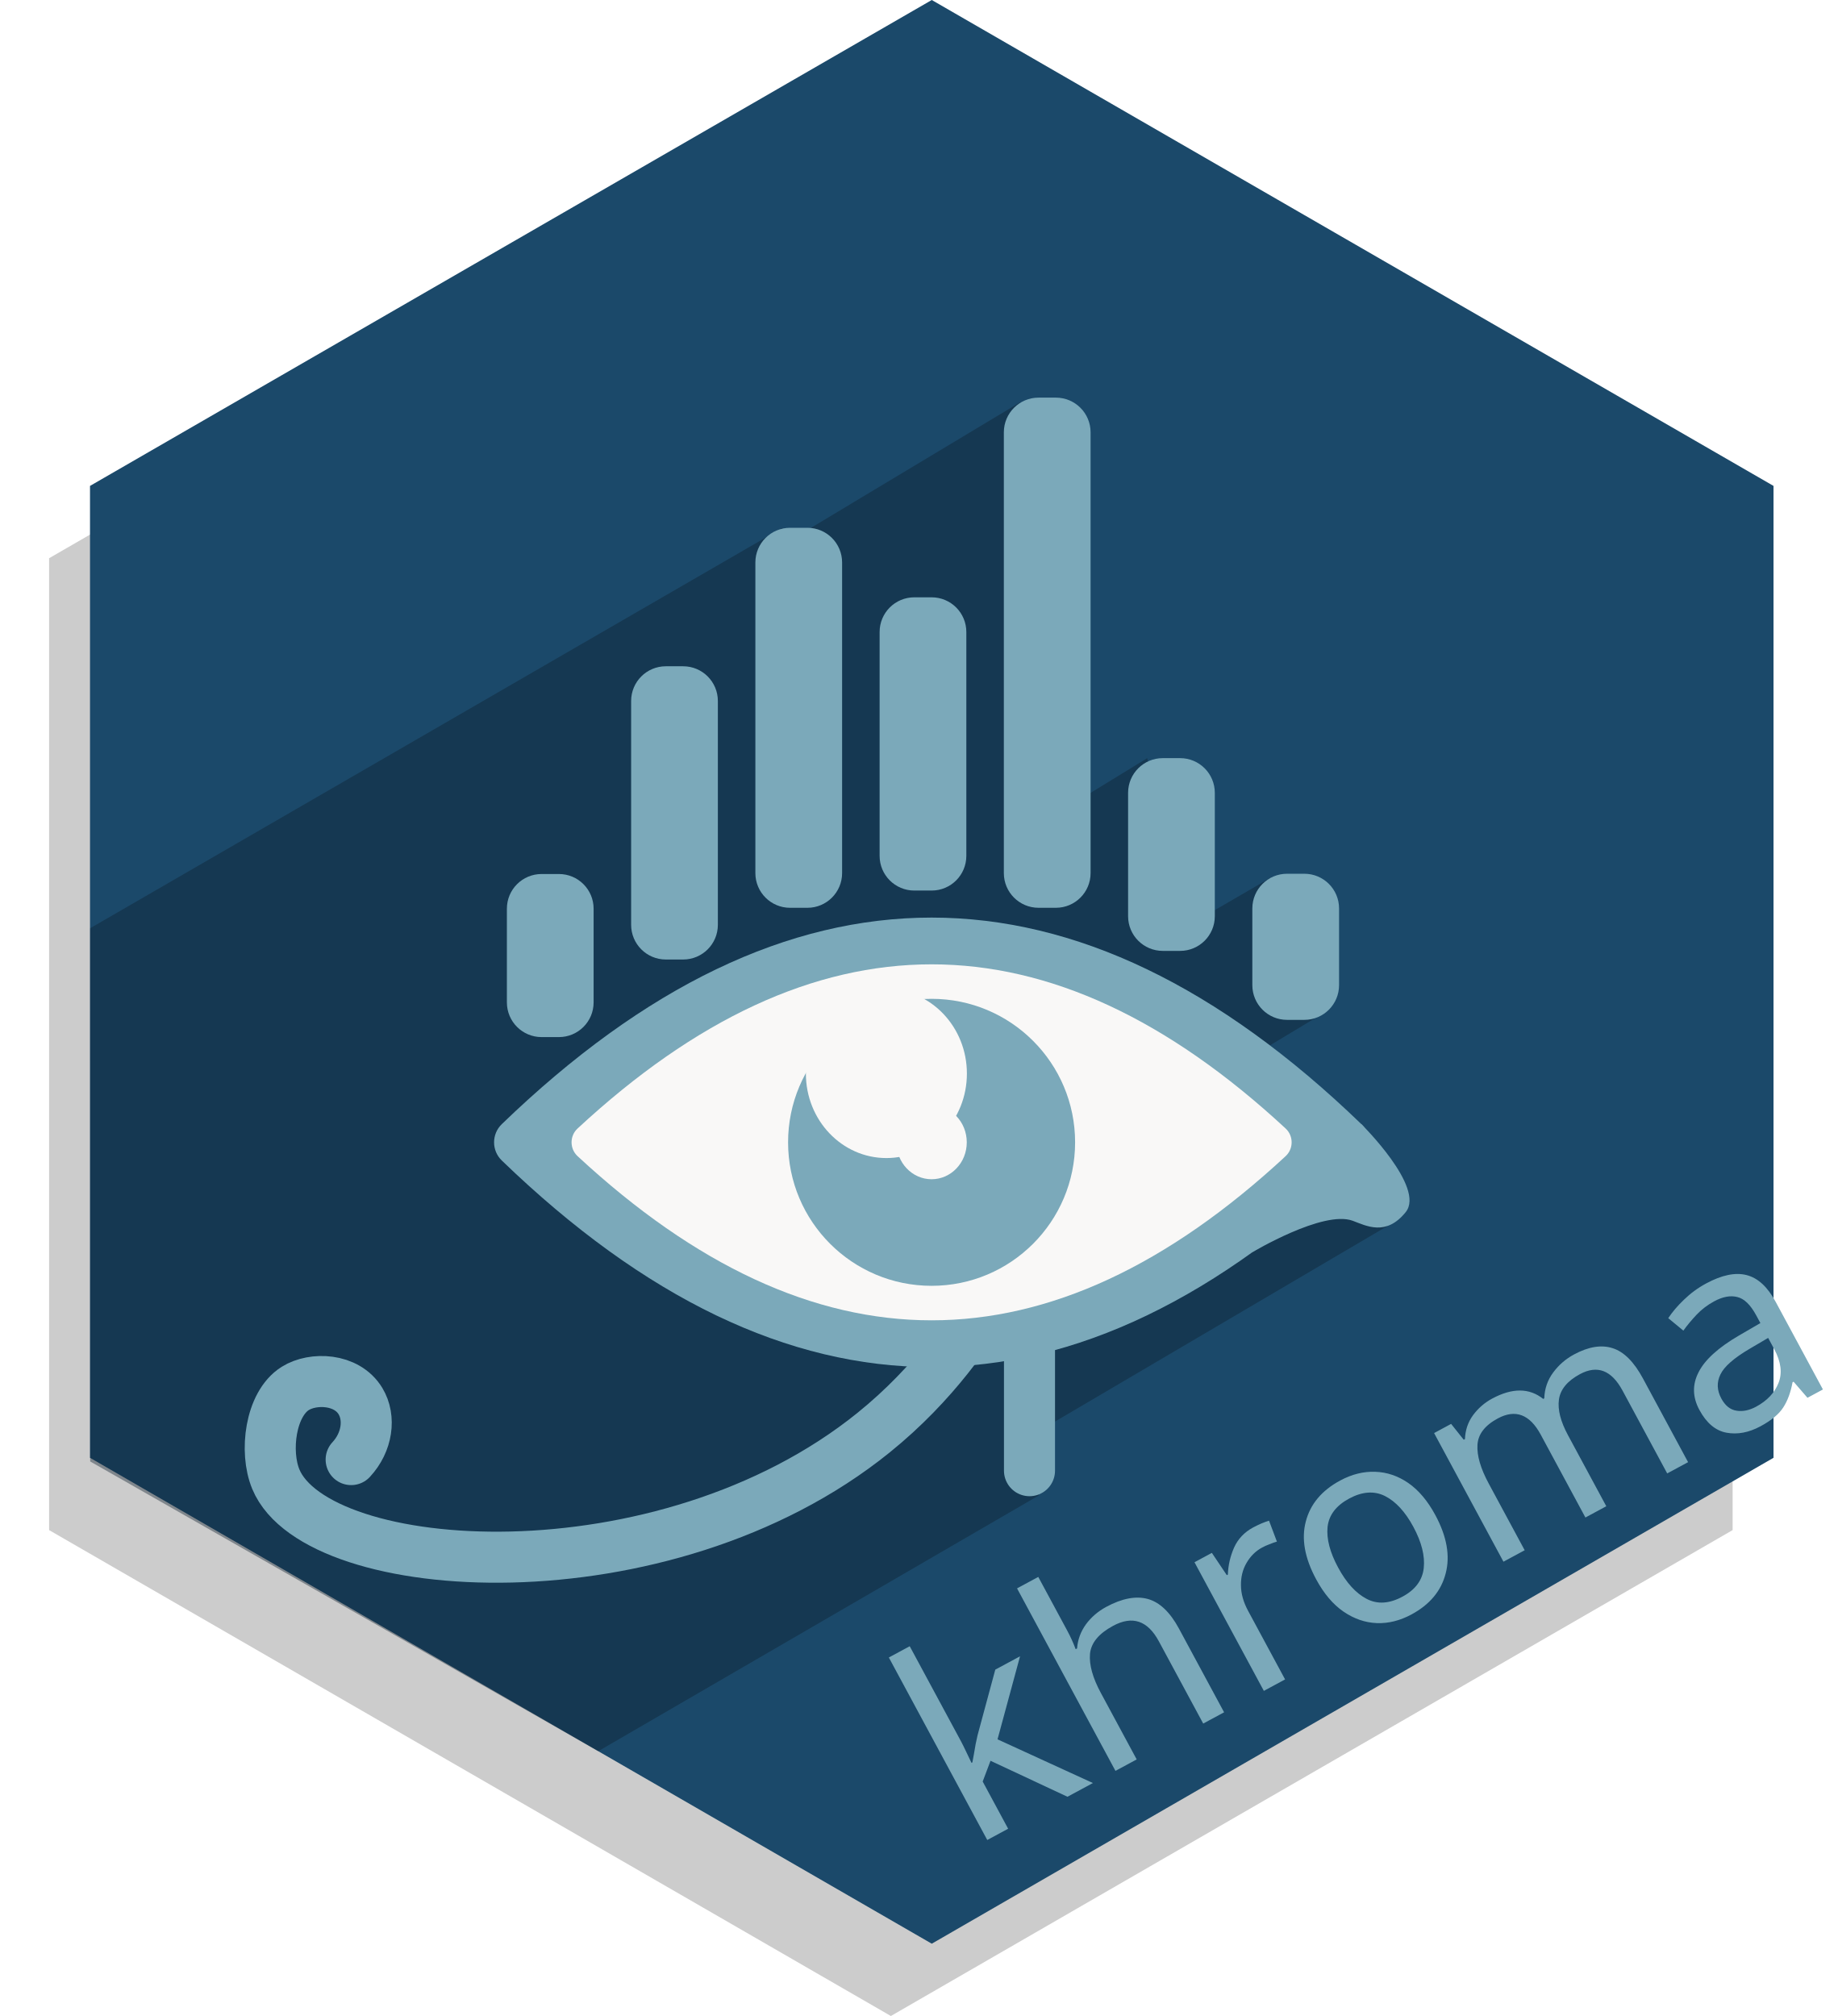
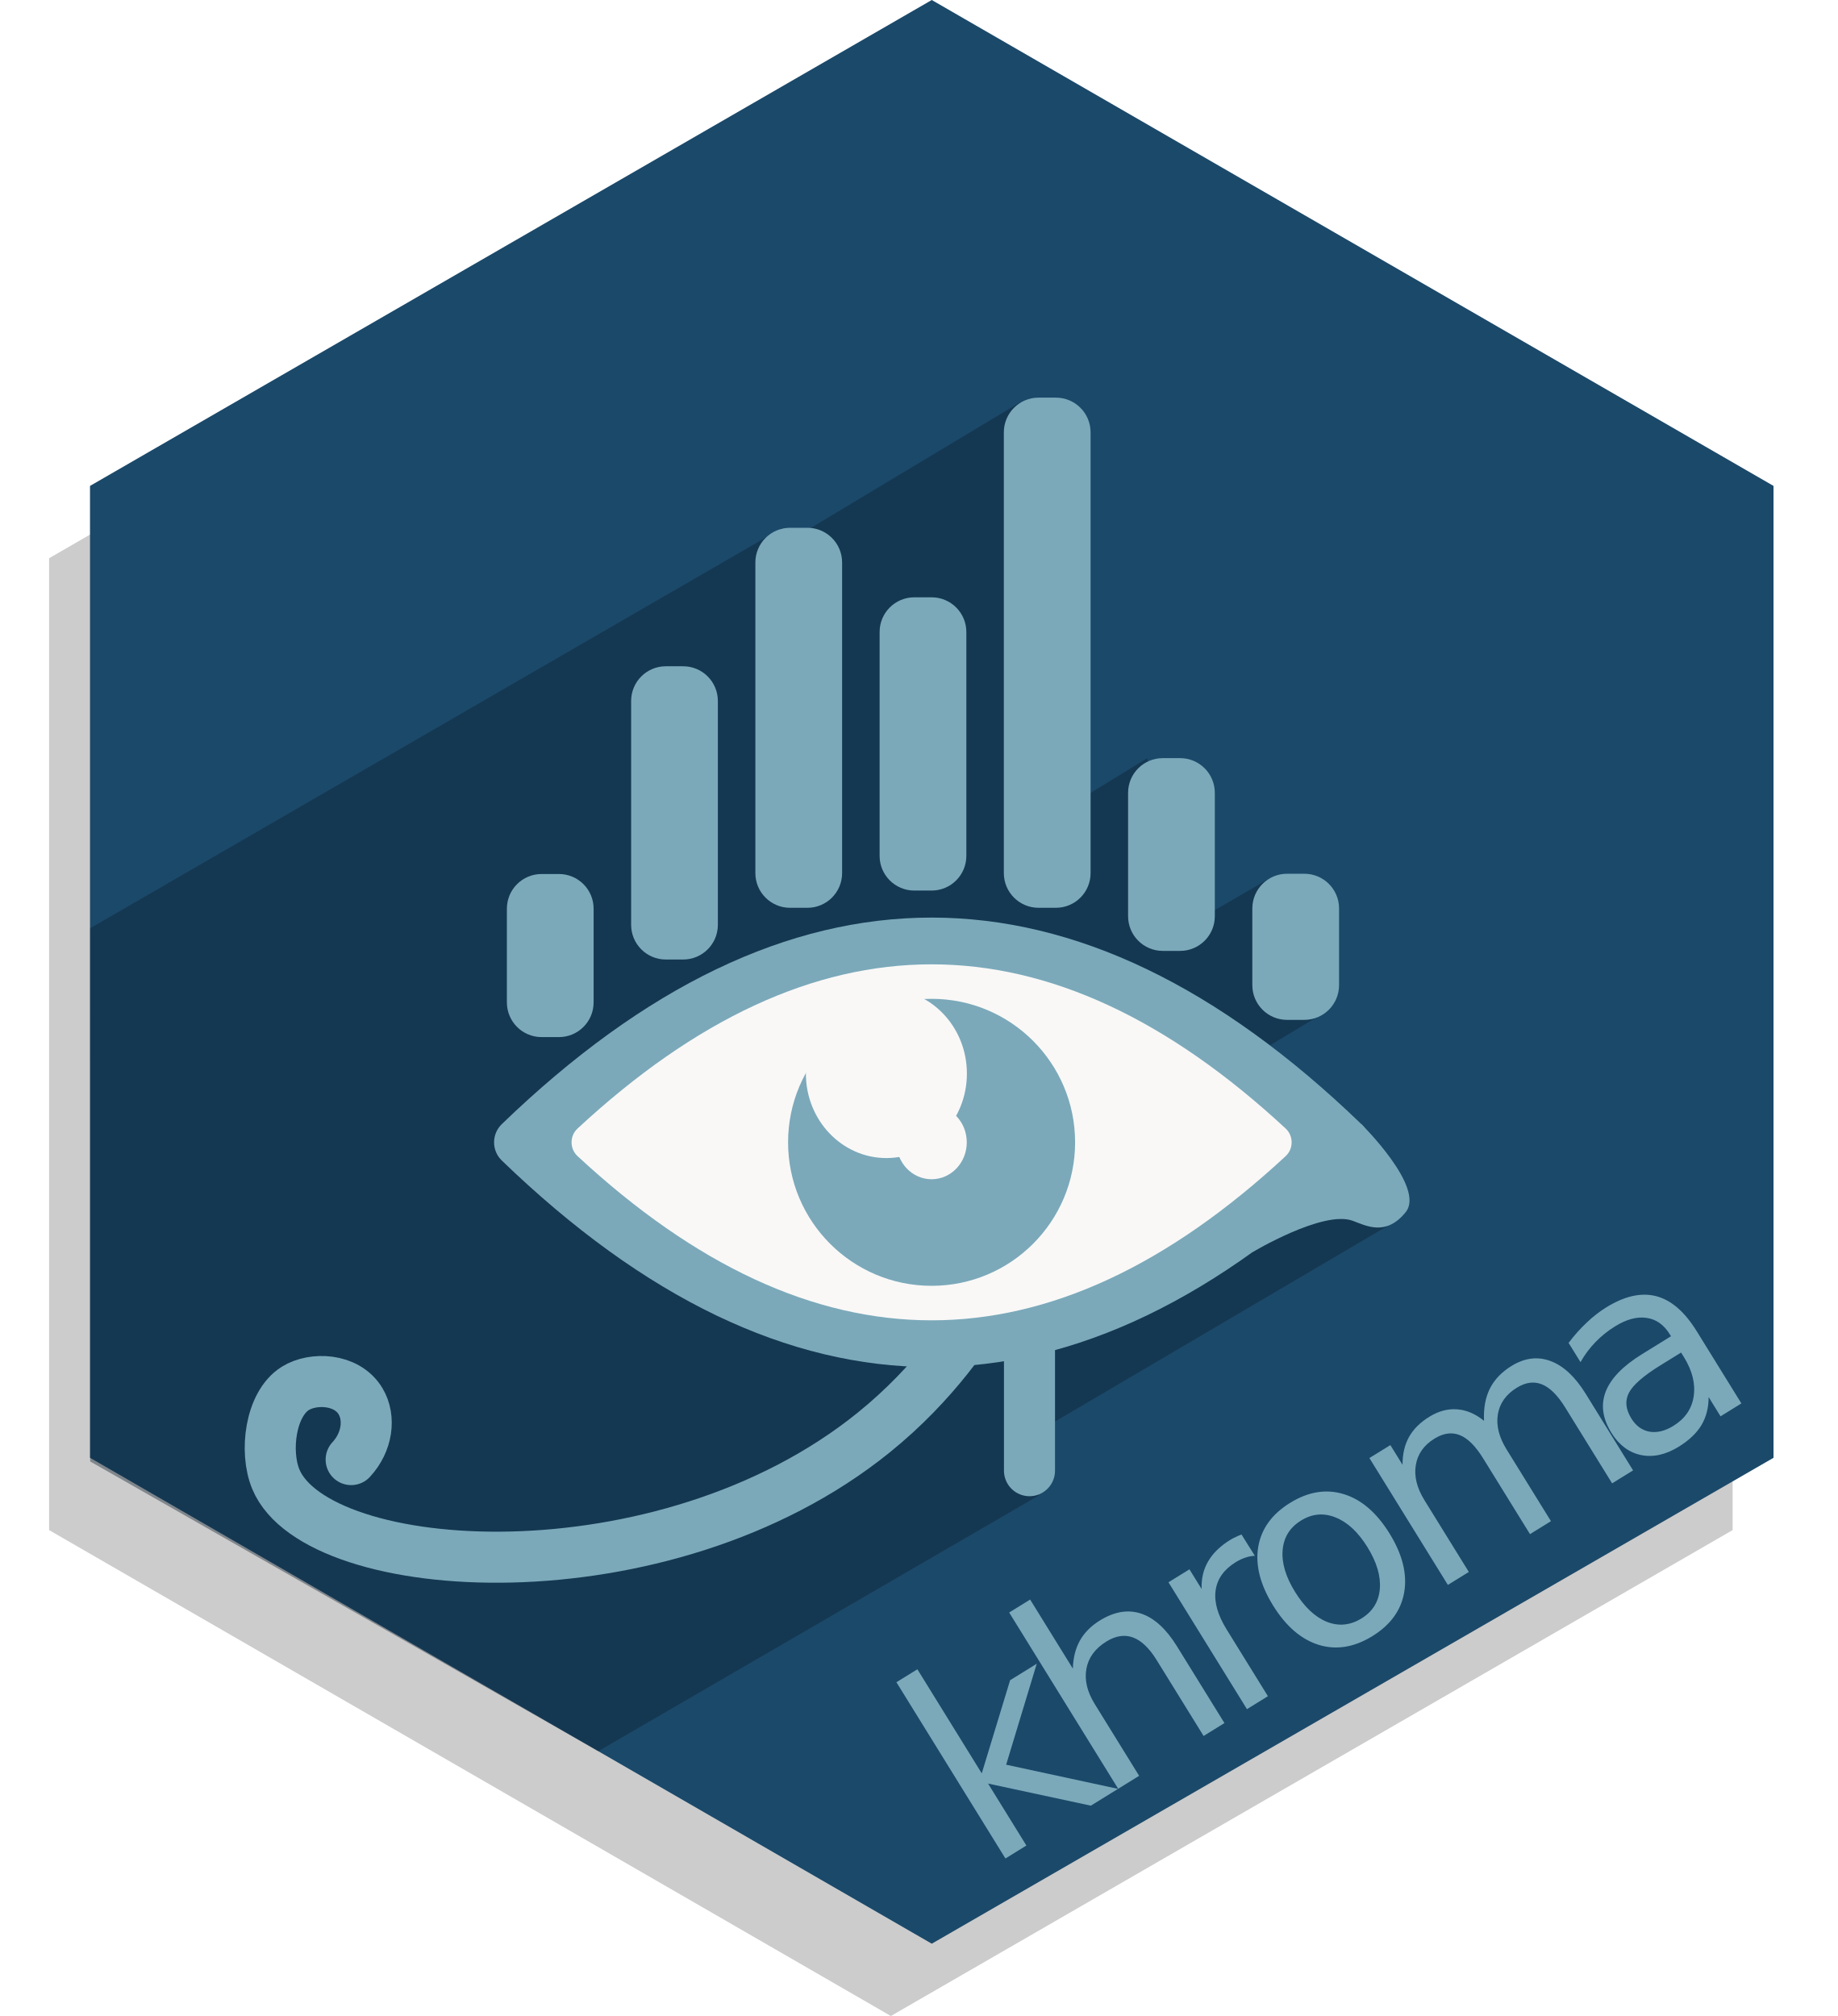
- <svg xmlns="http://www.w3.org/2000/svg" version="1.1" id="svg2" xml:space="preserve" width="192" height="210.667" viewBox="0 0 192 210.667">
+ <svg xmlns="http://www.w3.org/2000/svg" viewBox="0 0 192 210.667" height="210.667" width="192" xml:space="preserve" id="svg2" version="1.1">
  <defs id="defs6">
-     <clipPath clipPathUnits="userSpaceOnUse" id="clipPath26">
-       <path d="M 0,158 H 144 V 0 H 0 Z" id="path24" />
+     <clipPath id="clipPath26" clipPathUnits="userSpaceOnUse">
+       <path id="path24" d="M 0,158 H 144 V 0 H 0 Z" />
    </clipPath>
-     <clipPath clipPathUnits="userSpaceOnUse" id="clipPath34">
-       <path d="M 7.053,126.471 H 108.757 V 20.754 H 7.053 Z" id="path32" />
+     <clipPath id="clipPath34" clipPathUnits="userSpaceOnUse">
+       <path id="path32" d="M 7.053,126.471 H 108.757 V 20.754 H 7.053 Z" />
    </clipPath>
-     <clipPath clipPathUnits="userSpaceOnUse" id="clipPath66">
-       <path d="M 0,158 H 144 V 0 H 0 Z" id="path64" />
+     <clipPath id="clipPath66" clipPathUnits="userSpaceOnUse">
+       <path id="path64" d="M 0,158 H 144 V 0 H 0 Z" />
    </clipPath>
  </defs>
-   <g id="g10" transform="matrix(1.333333,0,0,-1.333333,0,210.6667)">
-     <g id="g12" transform="translate(3.8475,114.2505)">
-       <path d="m 0,0 v -76.169 l 65.964,-38.082 65.963,38.082 V 0 L 65.964,38.083 Z" style="fill:#cccccc;fill-opacity:1;fill-rule:nonzero;stroke:none" id="path14" />
+   <g transform="matrix(1.333333,0,0,-1.333333,0,210.6667)" id="g10">
+     <g transform="translate(3.8475,114.2505)" id="g12">
+       <path id="path14" style="fill:#cccccc;fill-opacity:1;fill-rule:nonzero;stroke:none" d="m 0,0 v -76.169 l 65.964,-38.082 65.963,38.082 V 0 L 65.964,38.083 Z" />
    </g>
-     <g id="g16" transform="translate(73.017,158.0004)">
-       <path d="m 0,0 -65.964,-38.083 v -76.169 L 0,-152.334 l 65.963,38.082 v 76.169 z" style="fill:#1b496a;fill-opacity:1;fill-rule:nonzero;stroke:none" id="path18" />
+     <g transform="translate(73.017,158.0004)" id="g16">
+       <path id="path18" style="fill:#1b496a;fill-opacity:1;fill-rule:nonzero;stroke:none" d="m 0,0 -65.964,-38.083 v -76.169 L 0,-152.334 l 65.963,38.082 v 76.169 z" />
    </g>
    <g id="g20">
-       <g id="g22" clip-path="url(#clipPath26)">
+       <g clip-path="url(#clipPath26)" id="g22">
        <g id="g28">
          <g id="g30" />
          <g id="g42">
-             <g clip-path="url(#clipPath34)" id="g40" style="opacity:0.4">
-               <g transform="translate(7.053,85.2446)" id="g38">
-                 <path d="m 0,0 0.001,-41.776 39.827,-22.715 34.517,20.039 0.312,5.23 27.047,15.907 -6.148,3.139 -10.809,6.361 12.259,7.373 L 92.438,3.919 85.615,-0.042 82.849,13.338 75.876,9.064 75.011,30.692 72.883,41.226 55.17,30.59 54.228,31.366 Z" style="fill:#0d1f2e;fill-opacity:1;fill-rule:evenodd;stroke:none" id="path36" />
+             <g style="opacity:0.4" id="g40" clip-path="url(#clipPath34)">
+               <g id="g38" transform="translate(7.053,85.2446)">
+                 <path id="path36" style="fill:#0d1f2e;fill-opacity:1;fill-rule:evenodd;stroke:none" d="m 0,0 0.001,-41.776 39.827,-22.715 34.517,20.039 0.312,5.23 27.047,15.907 -6.148,3.139 -10.809,6.361 12.259,7.373 L 92.438,3.919 85.615,-0.042 82.849,13.338 75.876,9.064 75.011,30.692 72.883,41.226 55.17,30.59 54.228,31.366 Z" />
              </g>
            </g>
          </g>
        </g>
-         <g id="g44" transform="translate(77.6048,56.4922)">
-           <path d="m 0,0 c -1.495,-2.584 -4.35,-6.896 -9.142,-10.769 -16.5,-13.332 -43.61,-11.457 -46.848,-3.653 -0.896,2.157 -0.431,5.889 1.523,7.114 1.388,0.871 4.03,0.794 5.11,-0.994 0.794,-1.316 0.538,-3.221 -0.73,-4.582" style="fill:none;stroke:#7ba9ba;stroke-width:4;stroke-linecap:round;stroke-linejoin:round;stroke-miterlimit:10;stroke-dasharray:none;stroke-opacity:1" id="path46" />
+         <g transform="translate(77.6048,56.4922)" id="g44">
+           <path id="path46" style="fill:none;stroke:#7ba9ba;stroke-width:4;stroke-linecap:round;stroke-linejoin:round;stroke-miterlimit:10;stroke-dasharray:none;stroke-opacity:1" d="m 0,0 c -1.495,-2.584 -4.35,-6.896 -9.142,-10.769 -16.5,-13.332 -43.61,-11.457 -46.848,-3.653 -0.896,2.157 -0.431,5.889 1.523,7.114 1.388,0.871 4.03,0.794 5.11,-0.994 0.794,-1.316 0.538,-3.221 -0.73,-4.582" />
        </g>
-         <g id="g48" transform="translate(80.6751,53.1563)">
-           <path d="M 0,0 V -10.418" style="fill:none;stroke:#7ba9ba;stroke-width:4;stroke-linecap:round;stroke-linejoin:round;stroke-miterlimit:10;stroke-dasharray:none;stroke-opacity:1" id="path50" />
+         <g transform="translate(80.6751,53.1563)" id="g48">
+           <path id="path50" style="fill:none;stroke:#7ba9ba;stroke-width:4;stroke-linecap:round;stroke-linejoin:round;stroke-miterlimit:10;stroke-dasharray:none;stroke-opacity:1" d="M 0,0 V -10.418" />
        </g>
-         <g id="g52" transform="translate(106.6839,69.8975)">
-           <path d="m 0,0 -8.546,-10.042 c 0,0 5.551,3.326 7.865,2.469 1.063,-0.394 2.616,-1.243 4.159,0.685 C 5.021,-4.959 0,0 0,0" style="fill:#7ba9ba;fill-opacity:1;fill-rule:evenodd;stroke:none" id="path54" />
+         <g transform="translate(106.6839,69.8975)" id="g52">
+           <path id="path54" style="fill:#7ba9ba;fill-opacity:1;fill-rule:evenodd;stroke:none" d="m 0,0 -8.546,-10.042 c 0,0 5.551,3.326 7.865,2.469 1.063,-0.394 2.616,-1.243 4.159,0.685 C 5.021,-4.959 0,0 0,0" />
        </g>
-         <text transform="matrix(0.8802019,0.4745994,0.4745994,-0.8802019,75.77,12.9336)" style="font-variant:normal;font-weight:normal;font-stretch:normal;font-size:21.376px;font-family:'Myriad Pro';-inkscape-font-specification:MyriadPro-Regular;writing-mode:lr-tb;fill:#7ba9ba;fill-opacity:1;fill-rule:nonzero;stroke:none" id="text58">
-           <tspan x="0 10.389 22.253 29.029 40.765 58.593" y="0" id="tspan56">khroma</tspan>
-         </text>
+         <g id="text58" style="font-variant:normal;font-weight:normal;font-stretch:normal;font-size:21.376px;font-family:'Myriad Pro';-inkscape-font-specification:MyriadPro-Regular;writing-mode:lr-tb;fill:#7ba9ba;fill-opacity:1;fill-rule:nonzero;stroke:none" transform="matrix(0.8505059,0.5259656,0.5259656,-0.8505059,0,0)" aria-label="khroma">
+           <path id="path59" style="" d="m 73.504,14.7 h 1.931 v 9.592 l 5.73,-5.041 h 2.453 l -6.2,5.469 6.461,6.221 H 81.374 l -5.939,-5.709 v 5.709 h -1.931 z" />
+           <path id="path61" style="" d="m 93.683,23.886 v 7.056 h -1.921 v -6.993 q 0,-1.66 -0.647,-2.484 -0.647,-0.825 -1.941,-0.825 -1.555,0 -2.453,0.992 -0.898,0.992 -0.898,2.703 v 6.607 H 83.893 V 14.7 h 1.931 v 6.367 q 0.689,-1.054 1.618,-1.576 0.939,-0.522 2.161,-0.522 2.014,0 3.048,1.253 1.033,1.242 1.033,3.664 z" />
+           <path id="path63" style="" d="m 102.604,21.047 q -0.324,-0.188 -0.71,-0.271 -0.376,-0.094 -0.835,-0.094 -1.628,0 -2.505,1.065 -0.866,1.054 -0.866,3.037 v 6.158 H 95.757 V 19.251 h 1.931 v 1.816 q 0.605,-1.065 1.576,-1.576 0.971,-0.522 2.359,-0.522 0.198,0 0.438,0.031 0.24,0.021 0.532,0.073 z" />
+           <path id="path65" style="" d="m 107.136,20.598 q -1.545,0 -2.442,1.211 -0.898,1.2 -0.898,3.298 0,2.098 0.887,3.309 0.898,1.2 2.453,1.2 1.534,0 2.432,-1.211 0.898,-1.211 0.898,-3.298 0,-2.077 -0.898,-3.288 -0.898,-1.221 -2.432,-1.221 z m 0,-1.628 q 2.505,0 3.935,1.628 1.43,1.628 1.43,4.509 0,2.87 -1.43,4.509 -1.43,1.628 -3.935,1.628 -2.515,0 -3.945,-1.628 -1.42,-1.639 -1.42,-4.509 0,-2.881 1.42,-4.509 1.43,-1.628 3.945,-1.628 z" />
+           <path id="path67" style="" d="m 123.443,21.495 q 0.72,-1.294 1.722,-1.91 1.002,-0.616 2.359,-0.616 1.827,0 2.818,1.284 0.992,1.273 0.992,3.632 v 7.056 h -1.931 v -6.993 q 0,-1.68 -0.595,-2.495 -0.595,-0.814 -1.816,-0.814 -1.493,0 -2.359,0.992 -0.866,0.992 -0.866,2.703 v 6.607 h -1.931 v -6.993 q 0,-1.691 -0.595,-2.495 -0.595,-0.814 -1.837,-0.814 -1.472,0 -2.338,1.002 -0.866,0.992 -0.866,2.693 v 6.607 h -1.931 V 19.251 h 1.931 v 1.816 q 0.658,-1.075 1.576,-1.587 0.919,-0.511 2.181,-0.511 1.273,0 2.161,0.647 0.898,0.647 1.326,1.879 z" />
+           <path id="path69" style="" d="m 137.482,25.065 q -2.328,0 -3.225,0.532 -0.898,0.532 -0.898,1.816 0,1.023 0.668,1.628 0.678,0.595 1.837,0.595 1.597,0 2.557,-1.127 0.971,-1.138 0.971,-3.016 v -0.428 z m 3.831,-0.793 v 6.67 h -1.921 v -1.774 q -0.658,1.065 -1.639,1.576 -0.981,0.501 -2.401,0.501 -1.795,0 -2.86,-1.002 -1.054,-1.012 -1.054,-2.703 0,-1.973 1.315,-2.975 1.326,-1.002 3.945,-1.002 h 2.693 v -0.188 q 0,-1.326 -0.877,-2.046 -0.866,-0.731 -2.442,-0.731 -1.002,0 -1.952,0.24 -0.95,0.24 -1.827,0.72 v -1.774 q 1.054,-0.407 2.046,-0.605 0.992,-0.209 1.931,-0.209 2.536,0 3.789,1.315 1.253,1.315 1.253,3.987 z" />
+         </g>
      </g>
    </g>
    <g id="g60">
-       <g id="g62" clip-path="url(#clipPath66)">
-         <g id="g68" transform="translate(43.8001,89.501)">
-           <path d="m 0,0 c 1.501,0 2.718,-1.216 2.718,-2.718 v -7.345 c 0,-1.501 -1.217,-2.718 -2.718,-2.718 h -1.359 c -1.502,0 -2.719,1.217 -2.719,2.718 v 7.345 c 0,1.502 1.217,2.718 2.719,2.718 z" style="fill:#7ba9ba;fill-opacity:1;fill-rule:evenodd;stroke:none" id="path70" />
+       <g clip-path="url(#clipPath66)" id="g62">
+         <g transform="translate(43.8001,89.501)" id="g68">
+           <path id="path70" style="fill:#7ba9ba;fill-opacity:1;fill-rule:evenodd;stroke:none" d="m 0,0 c 1.501,0 2.718,-1.216 2.718,-2.718 v -7.345 c 0,-1.501 -1.217,-2.718 -2.718,-2.718 h -1.359 c -1.502,0 -2.719,1.217 -2.719,2.718 v 7.345 c 0,1.502 1.217,2.718 2.719,2.718 z" />
        </g>
-         <g id="g72" transform="translate(53.5354,105.7822)">
-           <path d="m 0,0 c 1.502,0 2.719,-1.217 2.719,-2.719 v -17.545 c 0,-1.501 -1.217,-2.718 -2.719,-2.718 h -1.359 c -1.501,0 -2.718,1.217 -2.718,2.718 V -2.719 C -4.077,-1.217 -2.86,0 -1.359,0 Z" style="fill:#7ba9ba;fill-opacity:1;fill-rule:evenodd;stroke:none" id="path74" />
+         <g transform="translate(53.5354,105.7822)" id="g72">
+           <path id="path74" style="fill:#7ba9ba;fill-opacity:1;fill-rule:evenodd;stroke:none" d="m 0,0 c 1.502,0 2.719,-1.217 2.719,-2.719 v -17.545 c 0,-1.501 -1.217,-2.718 -2.719,-2.718 h -1.359 c -1.501,0 -2.718,1.217 -2.718,2.718 V -2.719 C -4.077,-1.217 -2.86,0 -1.359,0 Z" />
        </g>
-         <g id="g76" transform="translate(63.2718,116.6357)">
-           <path d="m 0,0 c 1.501,0 2.719,-1.217 2.719,-2.719 v -24.345 c 0,-1.501 -1.218,-2.719 -2.719,-2.719 h -1.359 c -1.502,0 -2.719,1.218 -2.719,2.719 v 24.345 c 0,1.502 1.217,2.719 2.719,2.719 z" style="fill:#7ba9ba;fill-opacity:1;fill-rule:evenodd;stroke:none" id="path78" />
+         <g transform="translate(63.2718,116.6357)" id="g76">
+           <path id="path78" style="fill:#7ba9ba;fill-opacity:1;fill-rule:evenodd;stroke:none" d="m 0,0 c 1.501,0 2.719,-1.217 2.719,-2.719 v -24.345 c 0,-1.501 -1.218,-2.719 -2.719,-2.719 h -1.359 c -1.502,0 -2.719,1.218 -2.719,2.719 v 24.345 c 0,1.502 1.217,2.719 2.719,2.719 z" />
        </g>
-         <g id="g80" transform="translate(73.0071,111.1865)">
-           <path d="m 0,0 c 1.502,0 2.719,-1.217 2.719,-2.718 v -17.546 c 0,-1.501 -1.217,-2.718 -2.719,-2.718 h -1.359 c -1.501,0 -2.718,1.217 -2.718,2.718 V -2.718 C -4.077,-1.217 -2.86,0 -1.359,0 Z" style="fill:#7ba9ba;fill-opacity:1;fill-rule:evenodd;stroke:none" id="path82" />
+         <g transform="translate(73.0071,111.1865)" id="g80">
+           <path id="path82" style="fill:#7ba9ba;fill-opacity:1;fill-rule:evenodd;stroke:none" d="m 0,0 c 1.502,0 2.719,-1.217 2.719,-2.718 v -17.546 c 0,-1.501 -1.217,-2.718 -2.719,-2.718 h -1.359 c -1.501,0 -2.718,1.217 -2.718,2.718 V -2.718 C -4.077,-1.217 -2.86,0 -1.359,0 Z" />
        </g>
-         <g id="g84" transform="translate(82.7435,126.8364)">
-           <path d="m 0,0 c 1.502,0 2.719,-1.217 2.719,-2.719 v -34.546 c 0,-1.501 -1.217,-2.718 -2.719,-2.718 h -1.359 c -1.501,0 -2.719,1.217 -2.719,2.718 V -2.719 C -4.078,-1.217 -2.86,0 -1.359,0 Z" style="fill:#7ba9ba;fill-opacity:1;fill-rule:evenodd;stroke:none" id="path86" />
+         <g transform="translate(82.7435,126.8364)" id="g84">
+           <path id="path86" style="fill:#7ba9ba;fill-opacity:1;fill-rule:evenodd;stroke:none" d="m 0,0 c 1.502,0 2.719,-1.217 2.719,-2.719 v -34.546 c 0,-1.501 -1.217,-2.718 -2.719,-2.718 h -1.359 c -1.501,0 -2.719,1.217 -2.719,2.718 V -2.719 C -4.078,-1.217 -2.86,0 -1.359,0 Z" />
        </g>
-         <g id="g88" transform="translate(92.4788,98.5825)">
-           <path d="m 0,0 c 1.502,0 2.719,-1.217 2.719,-2.719 v -9.67 c 0,-1.501 -1.217,-2.718 -2.719,-2.718 h -1.358 c -1.502,0 -2.719,1.217 -2.719,2.718 v 9.67 C -4.077,-1.217 -2.86,0 -1.358,0 Z" style="fill:#7ba9ba;fill-opacity:1;fill-rule:evenodd;stroke:none" id="path90" />
+         <g transform="translate(92.4788,98.5825)" id="g88">
+           <path id="path90" style="fill:#7ba9ba;fill-opacity:1;fill-rule:evenodd;stroke:none" d="m 0,0 c 1.502,0 2.719,-1.217 2.719,-2.719 v -9.67 c 0,-1.501 -1.217,-2.718 -2.719,-2.718 h -1.358 c -1.502,0 -2.719,1.217 -2.719,2.718 v 9.67 C -4.077,-1.217 -2.86,0 -1.358,0 Z" />
        </g>
-         <g id="g92" transform="translate(102.2151,89.5215)">
-           <path d="m 0,0 c 1.502,0 2.719,-1.218 2.719,-2.718 v -6.014 c 0,-1.501 -1.217,-2.719 -2.719,-2.719 h -1.358 c -1.502,0 -2.719,1.218 -2.719,2.719 v 6.014 c 0,1.5 1.217,2.718 2.719,2.718 z" style="fill:#7ba9ba;fill-opacity:1;fill-rule:evenodd;stroke:none" id="path94" />
+         <g transform="translate(102.2151,89.5215)" id="g92">
+           <path id="path94" style="fill:#7ba9ba;fill-opacity:1;fill-rule:evenodd;stroke:none" d="m 0,0 c 1.502,0 2.719,-1.218 2.719,-2.718 v -6.014 c 0,-1.501 -1.217,-2.719 -2.719,-2.719 h -1.358 c -1.502,0 -2.719,1.218 -2.719,2.719 v 6.014 c 0,1.5 1.217,2.718 2.719,2.718 z" />
        </g>
-         <g id="g96" transform="translate(57.6253,58.5771)">
-           <path d="m 0,0 c 10.493,-5.11 20.911,-5.003 31.408,0.323 7.779,3.948 7.779,15.197 0,19.144 C 20.911,24.793 10.493,24.901 0,19.791 -8.259,15.769 -8.259,4.021 0,0 m 15.378,-7.719 c -11.253,0 -22.506,5.397 -33.681,16.189 -0.806,0.779 -0.806,2.071 0,2.85 22.349,21.585 45.013,21.585 67.362,0 0.806,-0.779 0.806,-2.071 0,-2.85 C 37.885,-2.322 26.632,-7.719 15.378,-7.719" style="fill:#7ba9ba;fill-opacity:1;fill-rule:nonzero;stroke:none" id="path98" />
+         <g transform="translate(57.6253,58.5771)" id="g96">
+           <path id="path98" style="fill:#7ba9ba;fill-opacity:1;fill-rule:nonzero;stroke:none" d="m 0,0 c 10.493,-5.11 20.911,-5.003 31.408,0.323 7.779,3.948 7.779,15.197 0,19.144 C 20.911,24.793 10.493,24.901 0,19.791 -8.259,15.769 -8.259,4.021 0,0 m 15.378,-7.719 c -11.253,0 -22.506,5.397 -33.681,16.189 -0.806,0.779 -0.806,2.071 0,2.85 22.349,21.585 45.013,21.585 67.362,0 0.806,-0.779 0.806,-2.071 0,-2.85 C 37.885,-2.322 26.632,-7.719 15.378,-7.719" />
        </g>
-         <g id="g100" transform="translate(100.7474,67.3887)">
-           <path d="m 0,0 c -18.496,-17.155 -36.992,-17.155 -55.487,0 -0.627,0.582 -0.627,1.585 0,2.167 18.495,17.155 36.991,17.155 55.487,0 C 0.627,1.585 0.627,0.582 0,0" style="fill:#f9f8f7;fill-opacity:1;fill-rule:nonzero;stroke:none" id="path102" />
+         <g transform="translate(100.7474,67.3887)" id="g100">
+           <path id="path102" style="fill:#f9f8f7;fill-opacity:1;fill-rule:nonzero;stroke:none" d="m 0,0 c -18.496,-17.155 -36.992,-17.155 -55.487,0 -0.627,0.582 -0.627,1.585 0,2.167 18.495,17.155 36.991,17.155 55.487,0 C 0.627,1.585 0.627,0.582 0,0" />
        </g>
-         <g id="g104" transform="translate(84.2493,68.4727)">
-           <path d="m 0,0 c 0,-6.212 -5.035,-11.246 -11.246,-11.246 -6.211,0 -11.246,5.034 -11.246,11.246 0,6.211 5.035,11.246 11.246,11.246 C -5.035,11.246 0,6.211 0,0" style="fill:#7ba9ba;fill-opacity:1;fill-rule:nonzero;stroke:none" id="path106" />
+         <g transform="translate(84.2493,68.4727)" id="g104">
+           <path id="path106" style="fill:#7ba9ba;fill-opacity:1;fill-rule:nonzero;stroke:none" d="m 0,0 c 0,-6.212 -5.035,-11.246 -11.246,-11.246 -6.211,0 -11.246,5.034 -11.246,11.246 0,6.211 5.035,11.246 11.246,11.246 C -5.035,11.246 0,6.211 0,0" />
        </g>
-         <g id="g108" transform="translate(75.7698,73.8604)">
-           <path d="m 0,0 c 0,-3.656 -2.824,-6.621 -6.309,-6.621 -3.484,0 -6.309,2.965 -6.309,6.621 0,3.657 2.825,6.622 6.309,6.622 C -2.824,6.622 0,3.657 0,0" style="fill:#f9f8f7;fill-opacity:1;fill-rule:nonzero;stroke:none" id="path110" />
+         <g transform="translate(75.7698,73.8604)" id="g108">
+           <path id="path110" style="fill:#f9f8f7;fill-opacity:1;fill-rule:nonzero;stroke:none" d="m 0,0 c 0,-3.656 -2.824,-6.621 -6.309,-6.621 -3.484,0 -6.309,2.965 -6.309,6.621 0,3.657 2.825,6.622 6.309,6.622 C -2.824,6.622 0,3.657 0,0" />
        </g>
-         <g id="g112" transform="translate(75.7601,68.4727)">
-           <path d="m 0,0 c 0,-1.598 -1.234,-2.894 -2.757,-2.894 -1.522,0 -2.756,1.296 -2.756,2.894 0,1.598 1.234,2.893 2.756,2.893 C -1.234,2.893 0,1.598 0,0" style="fill:#f9f8f7;fill-opacity:1;fill-rule:nonzero;stroke:none" id="path114" />
+         <g transform="translate(75.7601,68.4727)" id="g112">
+           <path id="path114" style="fill:#f9f8f7;fill-opacity:1;fill-rule:nonzero;stroke:none" d="m 0,0 c 0,-1.598 -1.234,-2.894 -2.757,-2.894 -1.522,0 -2.756,1.296 -2.756,2.894 0,1.598 1.234,2.893 2.756,2.893 C -1.234,2.893 0,1.598 0,0" />
        </g>
      </g>
    </g>
  </g>
</svg>
